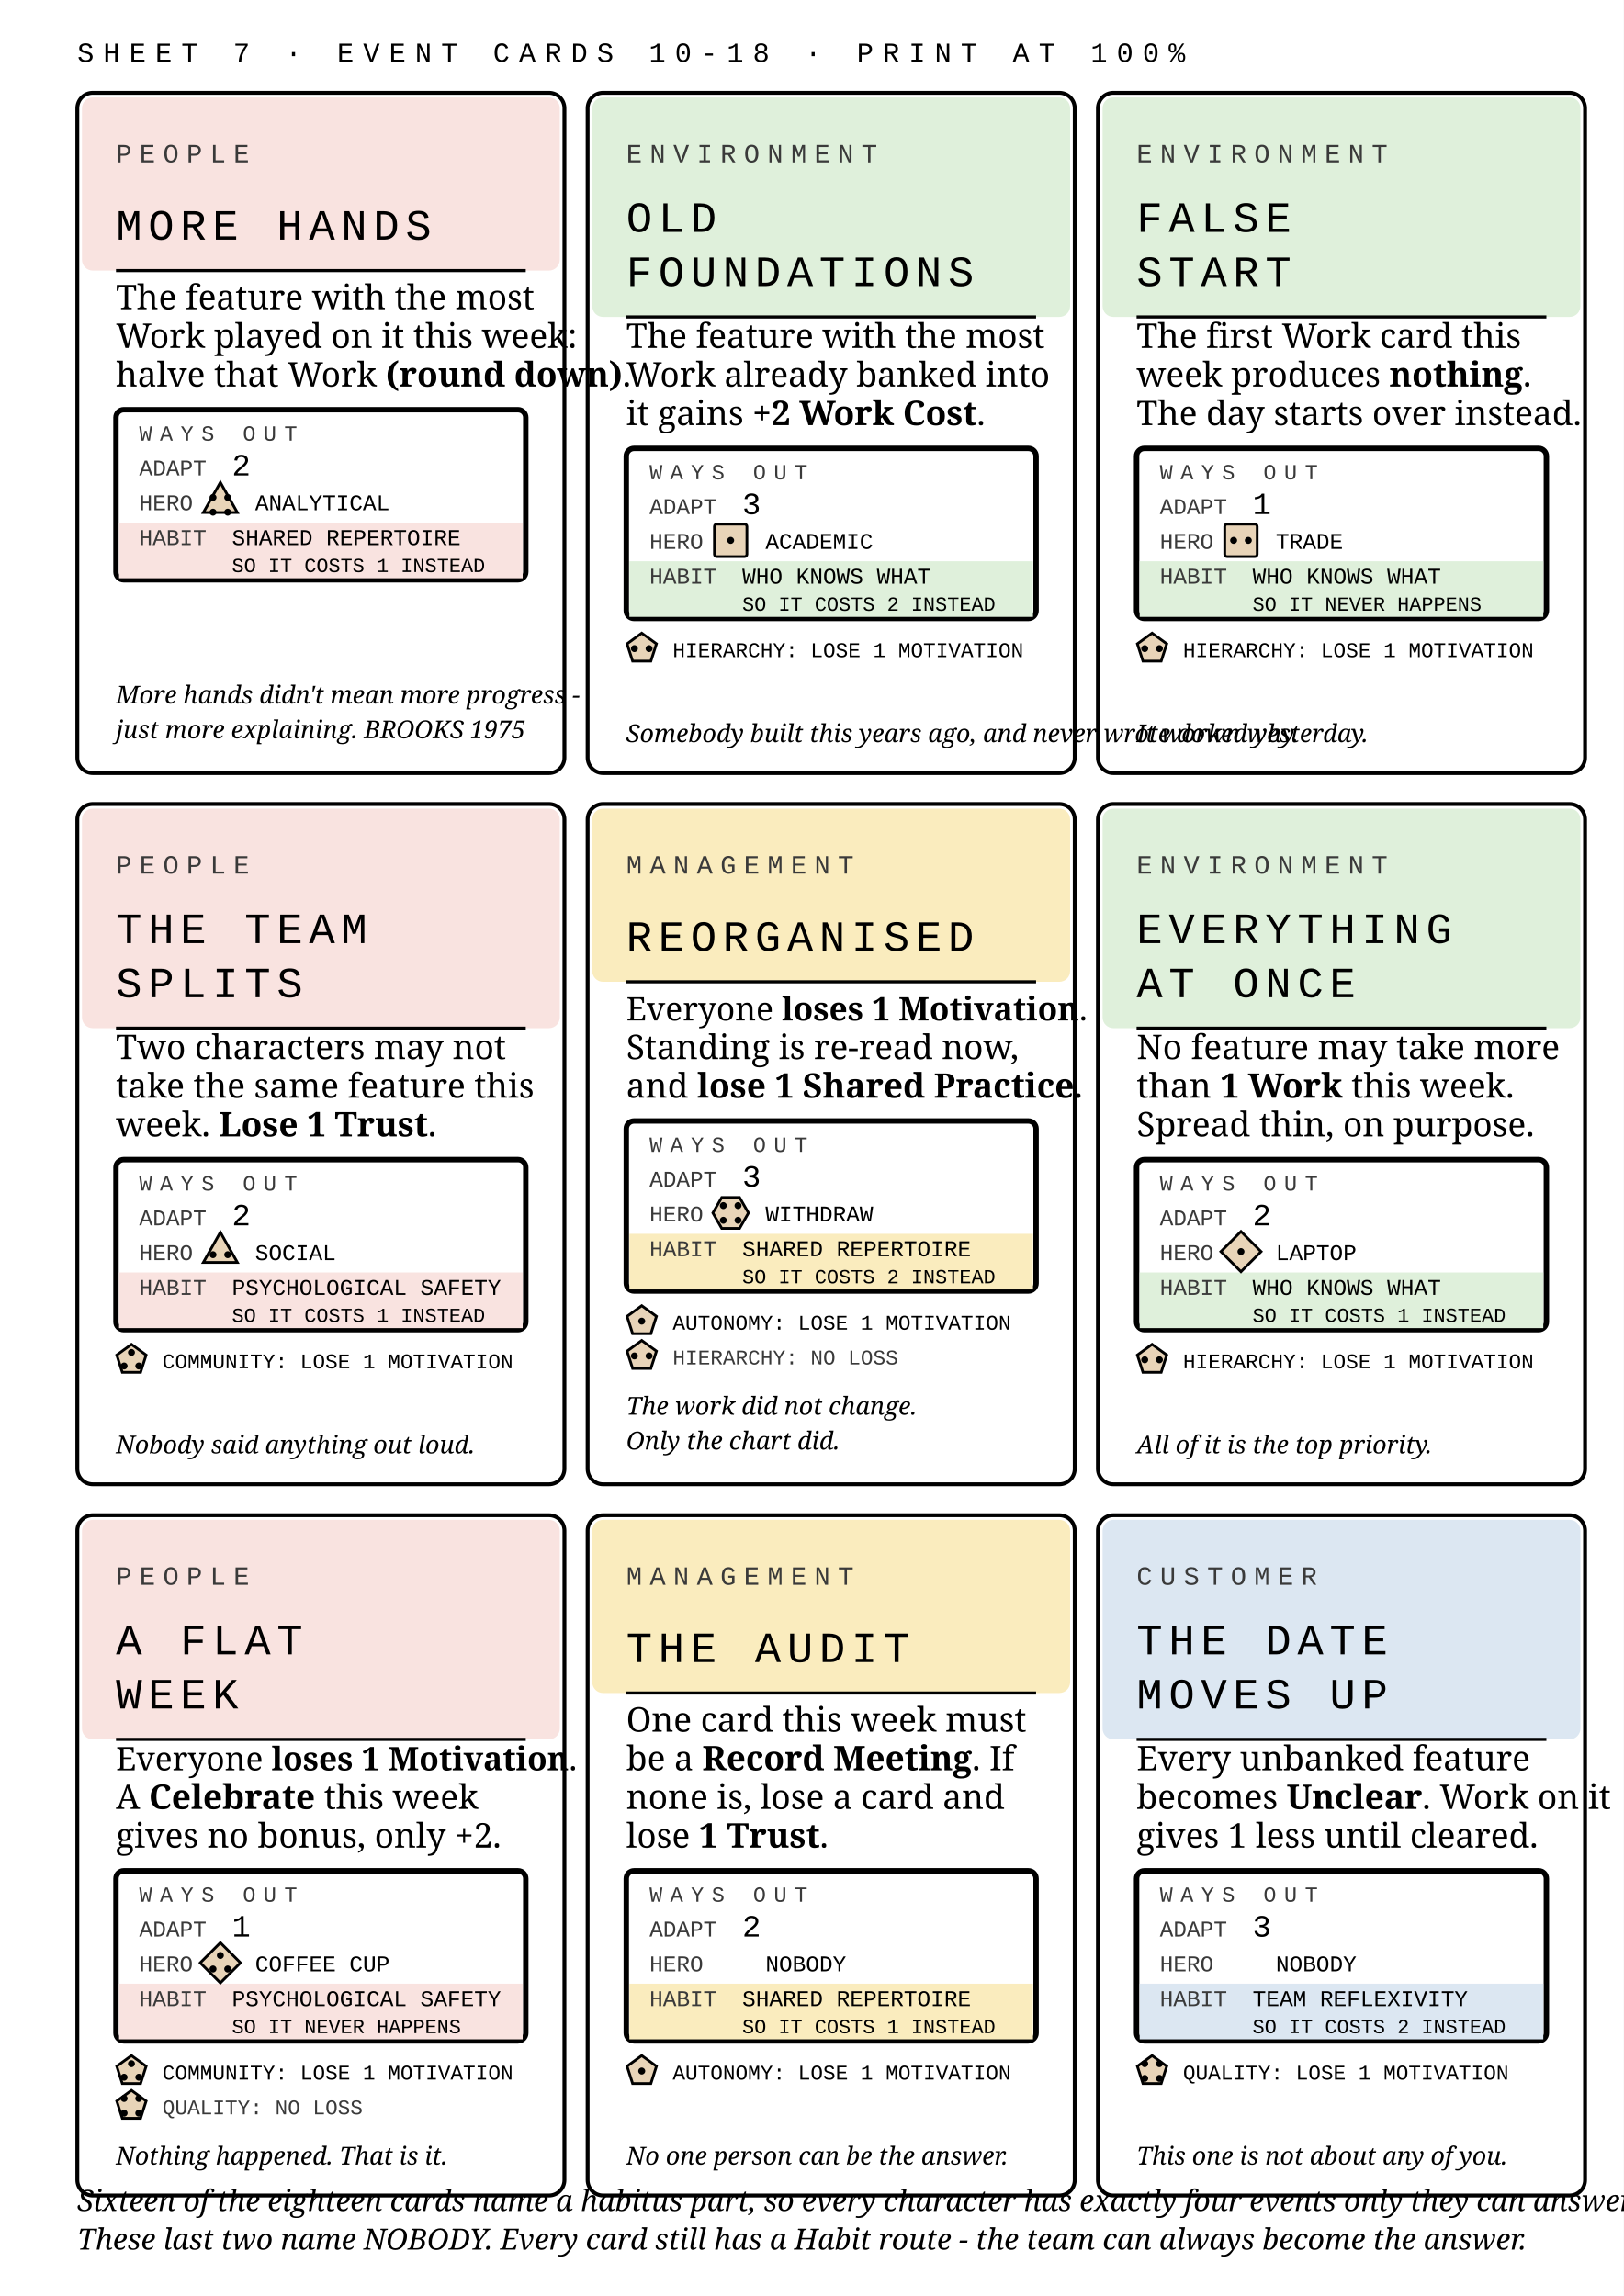
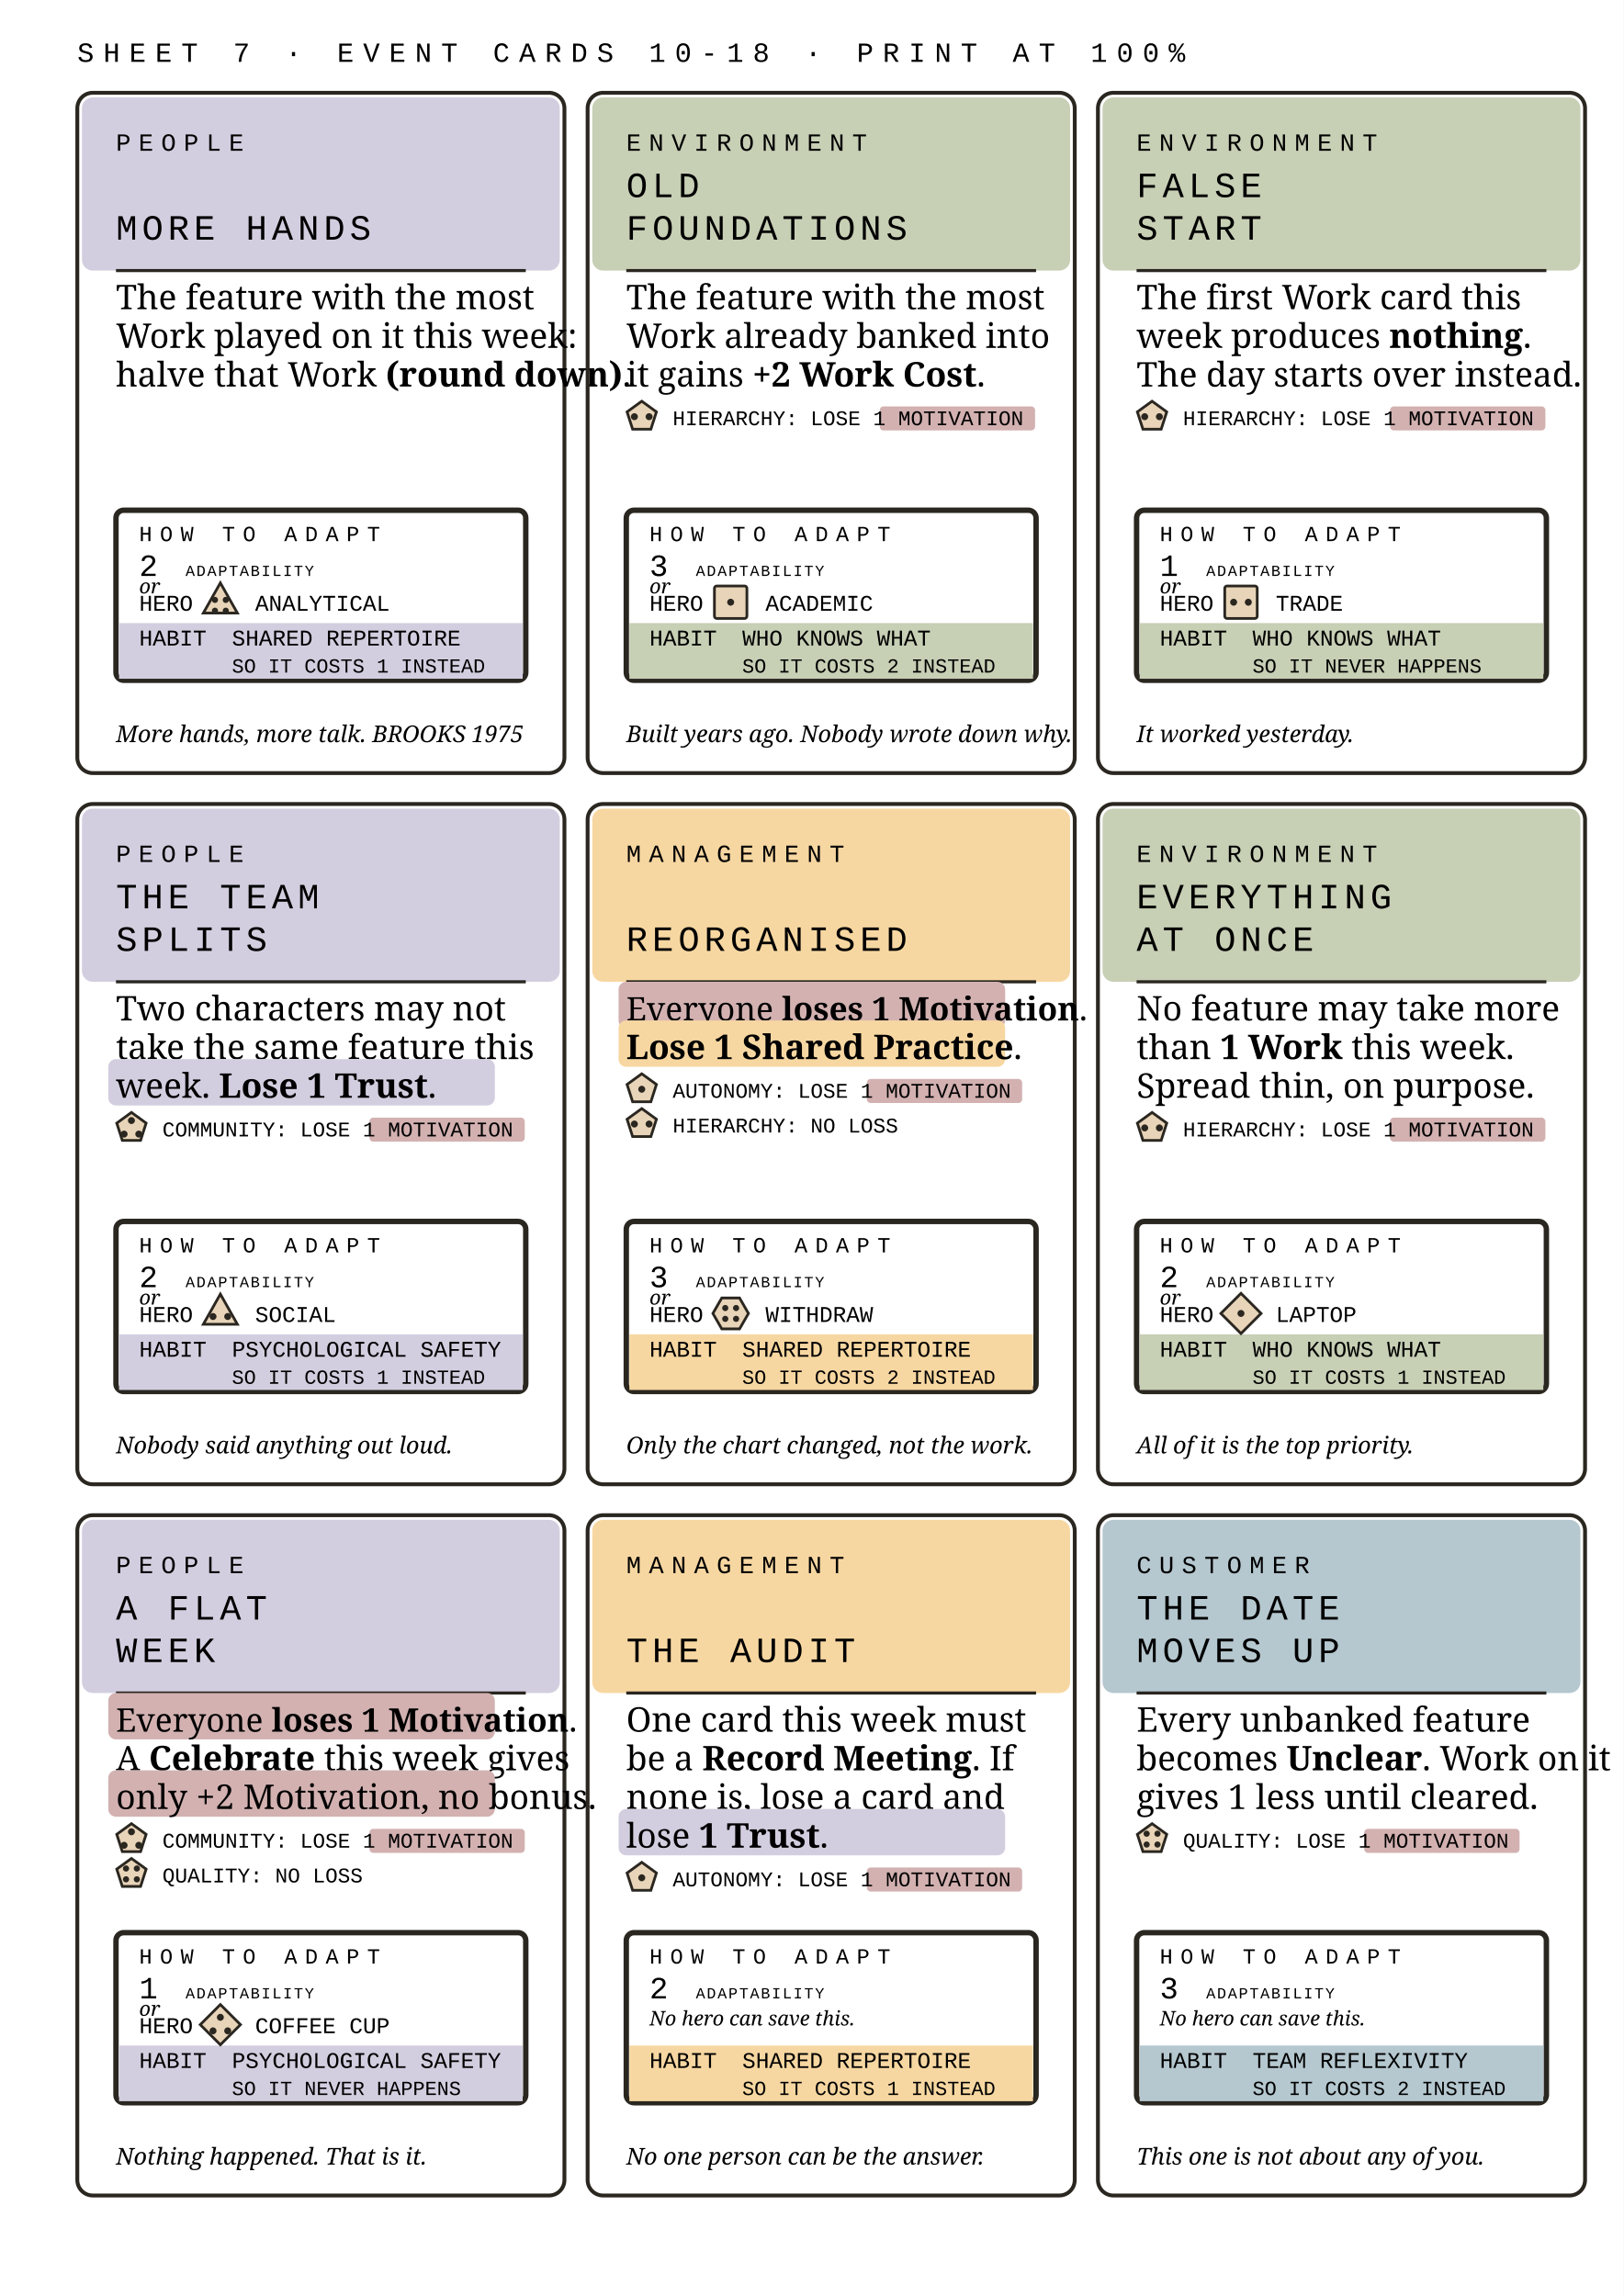
<svg xmlns="http://www.w3.org/2000/svg" width="210mm" height="297mm" viewBox="0 0 210 297">
  <style>
  .s { font-family:"EB Garamond",Garamond,Georgia,serif; fill:#000000; }
  .m { font-family:"IBM Plex Mono","Courier New",monospace; fill:#000000; }
-   .c { fill:none; stroke:#000000; stroke-width:.5; }
-   .h { stroke:#000000; stroke-width:.4; fill:none; }
-   .w { fill:none; stroke:#000000; stroke-width:.7; }
-   .q { fill:#3A3A3A; }
-   .lb { font-family:"IBM Plex Mono","Courier New",monospace; font-size:2.9px; fill:#3A3A3A; }
+   .c { fill:none; stroke:#2A2620; stroke-width:.5; }
+   .h { stroke:#2A2620; stroke-width:.4; fill:none; }
+   .w { fill:none; stroke:#2A2620; stroke-width:.7; }
+   .q { fill:#000000; }
+   .lb { font-family:"IBM Plex Mono","Courier New",monospace; font-size:2.9px; fill:#000000; }
  .vl { font-family:"IBM Plex Mono","Courier New",monospace; font-size:2.9px; fill:#000000; }
-   .ic { fill:#E8D4B8; stroke:#000000; stroke-width:.35; }
-   .pip { fill:#000000; stroke:none; }
-   .trust, .capab, .shpra, .adapt { fill:#000000; }
+   .ic { fill:#E8D4B8; stroke:#2A2620; stroke-width:.35; }
+   .pip { fill:#2A2620; stroke:none; }
+   .trust { fill:#000000; }
+   .capab { fill:#000000; }
+   .shpra { fill:#000000; }
+   .adapt { fill:#000000; }
  /* header tint = the Ledger row that answers this category */
-   .cat-ppl  { fill:#F9E3E0; }
-   .cat-env  { fill:#DFF0DB; }
-   .cat-mgmt { fill:#FAECBE; }
-   .cat-cust { fill:#DCE7F2; }
+   .cat-ppl  { fill:#D3CEDF; }
+   .cat-env  { fill:#C7CFB5; }
+   .cat-mgmt { fill:#F7D7A1; }
+   .cat-cust { fill:#B5C7CF; }
</style>
  <defs>
    <g id="i-base">
      <rect x="-2.1" y="-2.1" width="4.2" height="4.2" rx=".3" class="ic" />
    </g>
    <g id="i-legs">
      <polygon points="0,-2.5 2.2,1.4 -2.2,1.4" class="ic" />
    </g>
    <g id="i-head">
      <polygon points="2.3,0 1.15,2 -1.15,2 -2.3,0 -1.15,-2 1.15,-2" class="ic" />
    </g>
    <g id="i-item">
      <polygon points="0,-2.6 2.6,0 0,2.6 -2.6,0" class="ic" />
    </g>
    <g id="i-torso">
      <polygon points="0,-2 1.9,-.62 1.18,1.62 -1.18,1.62 -1.9,-.62" class="ic" />
    </g>
    <g id="q1">
      <circle cx="0" cy="0" r=".45" class="pip" />
    </g>
    <g id="q2">
      <circle cx="-.95" cy="0" r=".45" class="pip" />
      <circle cx=".95" cy="0" r=".45" class="pip" />
    </g>
    <g id="q3">
      <circle cx="0" cy="-.95" r=".45" class="pip" />
      <circle cx="-.95" cy=".8" r=".45" class="pip" />
      <circle cx=".95" cy=".8" r=".45" class="pip" />
    </g>
    <g id="q4">
-       <circle cx="-.95" cy="-.95" r=".45" class="pip" />
-       <circle cx=".95" cy="-.95" r=".45" class="pip" />
-       <circle cx="-.95" cy=".95" r=".45" class="pip" />
-       <circle cx=".95" cy=".95" r=".45" class="pip" />
+       <circle cx="-.7" cy="-.7" r=".4" class="pip" />
+       <circle cx=".7" cy="-.7" r=".4" class="pip" />
+       <circle cx="-.7" cy=".7" r=".4" class="pip" />
+       <circle cx=".7" cy=".7" r=".4" class="pip" />
    </g>
    <g id="reinforcements">
      <rect x=".6" y=".6" width="61.8" height="22.4" rx="1.4" class="cat-ppl" />
      <rect width="63" height="88" rx="2" class="c" />
-       <text x="5" y="9" class="m q" font-size="3.4" letter-spacing="1">PEOPLE</text>
-       <text x="5" y="19" class="m" font-size="5.6" letter-spacing=".8">MORE HANDS</text>
+       <text x="5" y="7.5" class="m q" font-size="3.2" letter-spacing="1">PEOPLE</text>
+       <text x="5" y="19" class="m" font-size="4.6" letter-spacing=".6">MORE HANDS</text>
      <line x1="5" y1="23" x2="58" y2="23" class="h" stroke-width=".7" />
      <text x="5" y="28" class="s" font-size="4.4">The feature with the most</text>
      <text x="5" y="33" class="s" font-size="4.4">Work played on it this week:</text>
      <text x="5" y="38" class="s" font-size="4.4">halve that Work <tspan font-weight="bold">(round down)</tspan>.</text>
-       <rect x="5" y="41" width="53" height="22" rx="1" class="w" />
-       <text x="8" y="45" class="m q" font-size="2.8" letter-spacing="1">WAYS OUT</text>
-       <text x="8" y="49.5" class="lb">ADAPT</text>
-       <text x="20" y="49.5" class="m" font-size="4">2</text>
-       <rect x="5.4" y="55.6" width="52.2" height="7.2" class="cat-ppl" />
-       <text x="8" y="54" class="lb">HERO</text>
-       <g transform="translate(18.5,52.9)">
+       <rect x="5" y="54" width="53" height="22" rx="1" class="w" />
+       <text x="8" y="58" class="m q" font-size="2.8" letter-spacing="1">HOW TO ADAPT</text>
+       <text x="8" y="62.5" class="m" font-size="4">2</text>
+       <text x="14" y="62.5" class="m q" font-size="2" letter-spacing=".2">ADAPTABILITY</text>
+       <text x="8" y="64.75" class="s q" font-size="2.6" font-style="italic">or</text>
+       <rect x="5.4" y="68.6" width="52.2" height="7.2" class="cat-ppl" />
+       <text x="8" y="67" class="lb">HERO</text>
+       <g transform="translate(18.5,65.9)">
        <use href="#i-legs" />
        <g transform="translate(0,0.4)">
          <use href="#q4" />
        </g>
      </g>
-       <text x="23" y="54" class="vl">ANALYTICAL</text>
-       <text x="8" y="58.5" class="lb">HABIT</text>
-       <text x="20" y="58.5" class="vl shpra">SHARED REPERTOIRE</text>
-       <text x="20" y="62" class="m" font-size="2.6">SO IT COSTS 1 INSTEAD</text>
-       <text x="5" y="79" class="s" font-size="3.2" font-style="italic">More hands didn't mean more progress -</text>
-       <text x="5" y="83.5" class="s" font-size="3.2" font-style="italic">just more explaining. BROOKS 1975</text>
+       <text x="23" y="67" class="vl">ANALYTICAL</text>
+       <text x="8" y="71.5" class="lb">HABIT</text>
+       <text x="20" y="71.5" class="vl shpra">SHARED REPERTOIRE</text>
+       <text x="20" y="75" class="m" font-size="2.6">SO IT COSTS 1 INSTEAD</text>
+       <text x="5" y="84" class="s" font-size="3" font-style="italic">More hands, more talk. BROOKS 1975</text>
    </g>
    <g id="legacy">
-       <rect x=".6" y=".6" width="61.8" height="28.4" rx="1.4" class="cat-env" />
-       <rect width="63" height="88" rx="2" class="c" />
-       <text x="5" y="9" class="m q" font-size="3.4" letter-spacing="1">ENVIRONMENT</text>
-       <text x="5" y="18" class="m" font-size="5.6" letter-spacing=".8">OLD</text>
-       <text x="5" y="25" class="m" font-size="5.6" letter-spacing=".8">FOUNDATIONS</text>
-       <line x1="5" y1="29" x2="58" y2="29" class="h" stroke-width=".7" />
-       <text x="5" y="33" class="s" font-size="4.4">The feature with the most</text>
-       <text x="5" y="38" class="s" font-size="4.4">Work already banked into</text>
-       <text x="5" y="43" class="s" font-size="4.4">it gains <tspan font-weight="bold">+2 Work Cost</tspan>.</text>
-       <rect x="5" y="46" width="53" height="22" rx="1" class="w" />
-       <text x="8" y="50" class="m q" font-size="2.8" letter-spacing="1">WAYS OUT</text>
-       <text x="8" y="54.5" class="lb">ADAPT</text>
-       <text x="20" y="54.5" class="m" font-size="4">3</text>
-       <rect x="5.4" y="60.6" width="52.2" height="7.2" class="cat-env" />
-       <text x="8" y="59" class="lb">HERO</text>
-       <g transform="translate(18.5,57.9)">
+       <rect x=".6" y=".6" width="61.8" height="22.4" rx="1.4" class="cat-env" />
+       <rect width="63" height="88" rx="2" class="c" />
+       <text x="5" y="7.5" class="m q" font-size="3.2" letter-spacing="1">ENVIRONMENT</text>
+       <text x="5" y="13.5" class="m" font-size="4.6" letter-spacing=".6">OLD</text>
+       <text x="5" y="19" class="m" font-size="4.6" letter-spacing=".6">FOUNDATIONS</text>
+       <line x1="5" y1="23" x2="58" y2="23" class="h" stroke-width=".7" />
+       <text x="5" y="28" class="s" font-size="4.4">The feature with the most</text>
+       <text x="5" y="33" class="s" font-size="4.4">Work already banked into</text>
+       <text x="5" y="38" class="s" font-size="4.4">it gains <tspan font-weight="bold">+2 Work Cost</tspan>.</text>
+       <g transform="translate(7,41.9)">
+         <use href="#i-torso" />
+         <use href="#q2" />
+       </g>
+       <rect x="37.78" y="40.57" width="20.09" height="3.11" rx=".5" fill="#D3B1B1" />
+       <text x="11" y="43" class="m" font-size="2.7">HIERARCHY: LOSE 1 MOTIVATION</text>
+       <rect x="5" y="54" width="53" height="22" rx="1" class="w" />
+       <text x="8" y="58" class="m q" font-size="2.8" letter-spacing="1">HOW TO ADAPT</text>
+       <text x="8" y="62.5" class="m" font-size="4">3</text>
+       <text x="14" y="62.5" class="m q" font-size="2" letter-spacing=".2">ADAPTABILITY</text>
+       <text x="8" y="64.75" class="s q" font-size="2.6" font-style="italic">or</text>
+       <rect x="5.4" y="68.6" width="52.2" height="7.2" class="cat-env" />
+       <text x="8" y="67" class="lb">HERO</text>
+       <g transform="translate(18.5,65.9)">
        <use href="#i-base" />
        <use href="#q1" />
      </g>
-       <text x="23" y="59" class="vl">ACADEMIC</text>
-       <text x="8" y="63.5" class="lb">HABIT</text>
-       <text x="20" y="63.5" class="vl capab">WHO KNOWS WHAT</text>
-       <text x="20" y="67" class="m" font-size="2.6">SO IT COSTS 2 INSTEAD</text>
-       <g transform="translate(7,71.9)">
-         <use href="#i-torso" />
-         <use href="#q2" />
-       </g>
-       <text x="11" y="73" class="m" font-size="2.7" fill="#B03A2E">HIERARCHY: LOSE 1 MOTIVATION</text>
-       <text x="5" y="84" class="s" font-size="3.2" font-style="italic">Somebody built this years ago, and never wrote down why.</text>
+       <text x="23" y="67" class="vl">ACADEMIC</text>
+       <text x="8" y="71.5" class="lb">HABIT</text>
+       <text x="20" y="71.5" class="vl capab">WHO KNOWS WHAT</text>
+       <text x="20" y="75" class="m" font-size="2.6">SO IT COSTS 2 INSTEAD</text>
+       <text x="5" y="84" class="s" font-size="3" font-style="italic">Built years ago. Nobody wrote down why.</text>
    </g>
    <g id="build">
-       <rect x=".6" y=".6" width="61.8" height="28.4" rx="1.4" class="cat-env" />
-       <rect width="63" height="88" rx="2" class="c" />
-       <text x="5" y="9" class="m q" font-size="3.4" letter-spacing="1">ENVIRONMENT</text>
-       <text x="5" y="18" class="m" font-size="5.6" letter-spacing=".8">FALSE</text>
-       <text x="5" y="25" class="m" font-size="5.6" letter-spacing=".8">START</text>
-       <line x1="5" y1="29" x2="58" y2="29" class="h" stroke-width=".7" />
-       <text x="5" y="33" class="s" font-size="4.4">The first Work card this</text>
-       <text x="5" y="38" class="s" font-size="4.4">week produces <tspan font-weight="bold">nothing</tspan>.</text>
-       <text x="5" y="43" class="s" font-size="4.4">The day starts over instead.</text>
-       <rect x="5" y="46" width="53" height="22" rx="1" class="w" />
-       <text x="8" y="50" class="m q" font-size="2.8" letter-spacing="1">WAYS OUT</text>
-       <text x="8" y="54.5" class="lb">ADAPT</text>
-       <text x="20" y="54.5" class="m" font-size="4">1</text>
-       <rect x="5.4" y="60.6" width="52.2" height="7.2" class="cat-env" />
-       <text x="8" y="59" class="lb">HERO</text>
-       <g transform="translate(18.5,57.9)">
+       <rect x=".6" y=".6" width="61.8" height="22.4" rx="1.4" class="cat-env" />
+       <rect width="63" height="88" rx="2" class="c" />
+       <text x="5" y="7.5" class="m q" font-size="3.2" letter-spacing="1">ENVIRONMENT</text>
+       <text x="5" y="13.5" class="m" font-size="4.6" letter-spacing=".6">FALSE</text>
+       <text x="5" y="19" class="m" font-size="4.6" letter-spacing=".6">START</text>
+       <line x1="5" y1="23" x2="58" y2="23" class="h" stroke-width=".7" />
+       <text x="5" y="28" class="s" font-size="4.4">The first Work card this</text>
+       <text x="5" y="33" class="s" font-size="4.4">week produces <tspan font-weight="bold">nothing</tspan>.</text>
+       <text x="5" y="38" class="s" font-size="4.4">The day starts over instead.</text>
+       <g transform="translate(7,41.9)">
+         <use href="#i-torso" />
+         <use href="#q2" />
+       </g>
+       <rect x="37.78" y="40.57" width="20.09" height="3.11" rx=".5" fill="#D3B1B1" />
+       <text x="11" y="43" class="m" font-size="2.7">HIERARCHY: LOSE 1 MOTIVATION</text>
+       <rect x="5" y="54" width="53" height="22" rx="1" class="w" />
+       <text x="8" y="58" class="m q" font-size="2.8" letter-spacing="1">HOW TO ADAPT</text>
+       <text x="8" y="62.5" class="m" font-size="4">1</text>
+       <text x="14" y="62.5" class="m q" font-size="2" letter-spacing=".2">ADAPTABILITY</text>
+       <text x="8" y="64.75" class="s q" font-size="2.6" font-style="italic">or</text>
+       <rect x="5.4" y="68.6" width="52.2" height="7.2" class="cat-env" />
+       <text x="8" y="67" class="lb">HERO</text>
+       <g transform="translate(18.5,65.9)">
        <use href="#i-base" />
        <use href="#q2" />
      </g>
-       <text x="23" y="59" class="vl">TRADE</text>
-       <text x="8" y="63.5" class="lb">HABIT</text>
-       <text x="20" y="63.5" class="vl capab">WHO KNOWS WHAT</text>
-       <text x="20" y="67" class="m" font-size="2.6">SO IT NEVER HAPPENS</text>
-       <g transform="translate(7,71.9)">
-         <use href="#i-torso" />
-         <use href="#q2" />
-       </g>
-       <text x="11" y="73" class="m" font-size="2.7" fill="#B03A2E">HIERARCHY: LOSE 1 MOTIVATION</text>
-       <text x="5" y="84" class="s" font-size="3.2" font-style="italic">It worked yesterday.</text>
+       <text x="23" y="67" class="vl">TRADE</text>
+       <text x="8" y="71.5" class="lb">HABIT</text>
+       <text x="20" y="71.5" class="vl capab">WHO KNOWS WHAT</text>
+       <text x="20" y="75" class="m" font-size="2.6">SO IT NEVER HAPPENS</text>
+       <text x="5" y="84" class="s" font-size="3" font-style="italic">It worked yesterday.</text>
    </g>
    <g id="split">
-       <rect x=".6" y=".6" width="61.8" height="28.4" rx="1.4" class="cat-ppl" />
-       <rect width="63" height="88" rx="2" class="c" />
-       <text x="5" y="9" class="m q" font-size="3.4" letter-spacing="1">PEOPLE</text>
-       <text x="5" y="18" class="m" font-size="5.6" letter-spacing=".8">THE TEAM</text>
-       <text x="5" y="25" class="m" font-size="5.6" letter-spacing=".8">SPLITS</text>
-       <line x1="5" y1="29" x2="58" y2="29" class="h" stroke-width=".7" />
-       <text x="5" y="33" class="s" font-size="4.4">Two characters may not</text>
-       <text x="5" y="38" class="s" font-size="4.4">take the same feature this</text>
-       <text x="5" y="43" class="s" font-size="4.4">week. <tspan font-weight="bold" class="trust">Lose 1 Trust</tspan>.</text>
-       <rect x="5" y="46" width="53" height="22" rx="1" class="w" />
-       <text x="8" y="50" class="m q" font-size="2.8" letter-spacing="1">WAYS OUT</text>
-       <text x="8" y="54.5" class="lb">ADAPT</text>
-       <text x="20" y="54.5" class="m" font-size="4">2</text>
-       <rect x="5.4" y="60.6" width="52.2" height="7.2" class="cat-ppl" />
-       <text x="8" y="59" class="lb">HERO</text>
-       <g transform="translate(18.5,57.9)">
+       <rect x=".6" y=".6" width="61.8" height="22.4" rx="1.4" class="cat-ppl" />
+       <rect width="63" height="88" rx="2" class="c" />
+       <text x="5" y="7.5" class="m q" font-size="3.2" letter-spacing="1">PEOPLE</text>
+       <text x="5" y="13.5" class="m" font-size="4.6" letter-spacing=".6">THE TEAM</text>
+       <text x="5" y="19" class="m" font-size="4.6" letter-spacing=".6">SPLITS</text>
+       <line x1="5" y1="23" x2="58" y2="23" class="h" stroke-width=".7" />
+       <text x="5" y="28" class="s" font-size="4.4">Two characters may not</text>
+       <text x="5" y="33" class="s" font-size="4.4">take the same feature this</text>
+       <rect x="4" y="33" width="50" height="6" rx="1" fill="#D3CEDF" />
+       <text x="5" y="38" class="s" font-size="4.4">week. <tspan font-weight="bold" class="trust">Lose 1 Trust</tspan>.</text>
+       <g transform="translate(7,41.9)">
+         <use href="#i-torso" />
+         <use href="#q3" />
+       </g>
+       <rect x="37.78" y="40.57" width="20.09" height="3.11" rx=".5" fill="#D3B1B1" />
+       <text x="11" y="43" class="m" font-size="2.7">COMMUNITY: LOSE 1 MOTIVATION</text>
+       <rect x="5" y="54" width="53" height="22" rx="1" class="w" />
+       <text x="8" y="58" class="m q" font-size="2.8" letter-spacing="1">HOW TO ADAPT</text>
+       <text x="8" y="62.5" class="m" font-size="4">2</text>
+       <text x="14" y="62.5" class="m q" font-size="2" letter-spacing=".2">ADAPTABILITY</text>
+       <text x="8" y="64.75" class="s q" font-size="2.6" font-style="italic">or</text>
+       <rect x="5.4" y="68.6" width="52.2" height="7.2" class="cat-ppl" />
+       <text x="8" y="67" class="lb">HERO</text>
+       <g transform="translate(18.5,65.9)">
        <use href="#i-legs" />
        <g transform="translate(0,0.4)">
          <use href="#q2" />
        </g>
      </g>
-       <text x="23" y="59" class="vl">SOCIAL</text>
-       <text x="8" y="63.5" class="lb">HABIT</text>
-       <text x="20" y="63.5" class="vl trust">PSYCHOLOGICAL SAFETY</text>
-       <text x="20" y="67" class="m" font-size="2.6">SO IT COSTS 1 INSTEAD</text>
-       <g transform="translate(7,71.9)">
-         <use href="#i-torso" />
-         <use href="#q3" />
-       </g>
-       <text x="11" y="73" class="m" font-size="2.7" fill="#B03A2E">COMMUNITY: LOSE 1 MOTIVATION</text>
-       <text x="5" y="84" class="s" font-size="3.2" font-style="italic">Nobody said anything out loud.</text>
+       <text x="23" y="67" class="vl">SOCIAL</text>
+       <text x="8" y="71.5" class="lb">HABIT</text>
+       <text x="20" y="71.5" class="vl trust">PSYCHOLOGICAL SAFETY</text>
+       <text x="20" y="75" class="m" font-size="2.6">SO IT COSTS 1 INSTEAD</text>
+       <text x="5" y="84" class="s" font-size="3" font-style="italic">Nobody said anything out loud.</text>
    </g>
    <g id="reorg">
      <rect x=".6" y=".6" width="61.8" height="22.4" rx="1.4" class="cat-mgmt" />
      <rect width="63" height="88" rx="2" class="c" />
-       <text x="5" y="9" class="m q" font-size="3.4" letter-spacing="1">MANAGEMENT</text>
-       <text x="5" y="19" class="m" font-size="5.6" letter-spacing=".8">REORGANISED</text>
-       <line x1="5" y1="23" x2="58" y2="23" class="h" stroke-width=".7" />
+       <text x="5" y="7.5" class="m q" font-size="3.2" letter-spacing="1">MANAGEMENT</text>
+       <text x="5" y="19" class="m" font-size="4.6" letter-spacing=".6">REORGANISED</text>
+       <line x1="5" y1="23" x2="58" y2="23" class="h" stroke-width=".7" />
+       <rect x="4" y="23" width="50" height="6" rx="1" fill="#D3B1B1" />
      <text x="5" y="28" class="s" font-size="4.2">Everyone <tspan font-weight="bold">loses 1 Motivation</tspan>.</text>
-       <text x="5" y="33" class="s" font-size="4.4">Standing is re-read now,</text>
-       <text x="5" y="38" class="s" font-size="4.4">and <tspan font-weight="bold" class="shpra">lose 1 Shared Practice</tspan>.</text>
-       <rect x="5" y="41" width="53" height="22" rx="1" class="w" />
-       <text x="8" y="45" class="m q" font-size="2.8" letter-spacing="1">WAYS OUT</text>
-       <text x="8" y="49.5" class="lb">ADAPT</text>
-       <text x="20" y="49.5" class="m" font-size="4">3</text>
-       <rect x="5.4" y="55.6" width="52.2" height="7.2" class="cat-mgmt" />
-       <text x="8" y="54" class="lb">HERO</text>
-       <g transform="translate(18.5,52.9)">
+       <rect x="4" y="28" width="50" height="6" rx="1" fill="#F7D7A1" />
+       <text x="5" y="33" class="s" font-size="4.4">
+         <tspan font-weight="bold" class="shpra">Lose 1 Shared Practice</tspan>.</text>
+       <g transform="translate(7,36.9)">
+         <use href="#i-torso" />
+         <use href="#q1" />
+       </g>
+       <rect x="36.11" y="35.57" width="20.09" height="3.11" rx=".5" fill="#D3B1B1" />
+       <text x="11" y="38" class="m" font-size="2.7">AUTONOMY: LOSE 1 MOTIVATION</text>
+       <g transform="translate(7,41.4)">
+         <use href="#i-torso" />
+         <use href="#q2" />
+       </g>
+       <text x="11" y="42.5" class="m q" font-size="2.7">HIERARCHY: NO LOSS</text>
+       <rect x="5" y="54" width="53" height="22" rx="1" class="w" />
+       <text x="8" y="58" class="m q" font-size="2.8" letter-spacing="1">HOW TO ADAPT</text>
+       <text x="8" y="62.5" class="m" font-size="4">3</text>
+       <text x="14" y="62.5" class="m q" font-size="2" letter-spacing=".2">ADAPTABILITY</text>
+       <text x="8" y="64.75" class="s q" font-size="2.6" font-style="italic">or</text>
+       <rect x="5.4" y="68.6" width="52.2" height="7.2" class="cat-mgmt" />
+       <text x="8" y="67" class="lb">HERO</text>
+       <g transform="translate(18.5,65.9)">
        <use href="#i-head" />
        <use href="#q4" />
      </g>
-       <text x="23" y="54" class="vl">WITHDRAW</text>
-       <text x="8" y="58.5" class="lb">HABIT</text>
-       <text x="20" y="58.5" class="vl shpra">SHARED REPERTOIRE</text>
-       <text x="20" y="62" class="m" font-size="2.6">SO IT COSTS 2 INSTEAD</text>
-       <g transform="translate(7,66.9)">
-         <use href="#i-torso" />
-         <use href="#q1" />
-       </g>
-       <text x="11" y="68" class="m" font-size="2.7" fill="#B03A2E">AUTONOMY: LOSE 1 MOTIVATION</text>
-       <g transform="translate(7,71.4)">
-         <use href="#i-torso" />
-         <use href="#q2" />
-       </g>
-       <text x="11" y="72.5" class="m q" font-size="2.7">HIERARCHY: NO LOSS</text>
-       <text x="5" y="79" class="s" font-size="3.2" font-style="italic">The work did not change.</text>
-       <text x="5" y="83.5" class="s" font-size="3.2" font-style="italic">Only the chart did.</text>
+       <text x="23" y="67" class="vl">WITHDRAW</text>
+       <text x="8" y="71.5" class="lb">HABIT</text>
+       <text x="20" y="71.5" class="vl shpra">SHARED REPERTOIRE</text>
+       <text x="20" y="75" class="m" font-size="2.6">SO IT COSTS 2 INSTEAD</text>
+       <text x="5" y="84" class="s" font-size="3" font-style="italic">Only the chart changed, not the work.</text>
    </g>
    <g id="crunch">
-       <rect x=".6" y=".6" width="61.8" height="28.4" rx="1.4" class="cat-env" />
-       <rect width="63" height="88" rx="2" class="c" />
-       <text x="5" y="9" class="m q" font-size="3.4" letter-spacing="1">ENVIRONMENT</text>
-       <text x="5" y="18" class="m" font-size="5.6" letter-spacing=".8">EVERYTHING</text>
-       <text x="5" y="25" class="m" font-size="5.6" letter-spacing=".8">AT ONCE</text>
-       <line x1="5" y1="29" x2="58" y2="29" class="h" stroke-width=".7" />
-       <text x="5" y="33" class="s" font-size="4.4">No feature may take more</text>
-       <text x="5" y="38" class="s" font-size="4.4">than <tspan font-weight="bold">1 Work</tspan> this week.</text>
-       <text x="5" y="43" class="s" font-size="4.4">Spread thin, on purpose.</text>
-       <rect x="5" y="46" width="53" height="22" rx="1" class="w" />
-       <text x="8" y="50" class="m q" font-size="2.8" letter-spacing="1">WAYS OUT</text>
-       <text x="8" y="54.5" class="lb">ADAPT</text>
-       <text x="20" y="54.5" class="m" font-size="4">2</text>
-       <rect x="5.4" y="60.6" width="52.2" height="7.2" class="cat-env" />
-       <text x="8" y="59" class="lb">HERO</text>
-       <g transform="translate(18.5,57.9)">
+       <rect x=".6" y=".6" width="61.8" height="22.4" rx="1.4" class="cat-env" />
+       <rect width="63" height="88" rx="2" class="c" />
+       <text x="5" y="7.5" class="m q" font-size="3.2" letter-spacing="1">ENVIRONMENT</text>
+       <text x="5" y="13.5" class="m" font-size="4.6" letter-spacing=".6">EVERYTHING</text>
+       <text x="5" y="19" class="m" font-size="4.6" letter-spacing=".6">AT ONCE</text>
+       <line x1="5" y1="23" x2="58" y2="23" class="h" stroke-width=".7" />
+       <text x="5" y="28" class="s" font-size="4.4">No feature may take more</text>
+       <text x="5" y="33" class="s" font-size="4.4">than <tspan font-weight="bold">1 Work</tspan> this week.</text>
+       <text x="5" y="38" class="s" font-size="4.4">Spread thin, on purpose.</text>
+       <g transform="translate(7,41.9)">
+         <use href="#i-torso" />
+         <use href="#q2" />
+       </g>
+       <rect x="37.78" y="40.57" width="20.09" height="3.11" rx=".5" fill="#D3B1B1" />
+       <text x="11" y="43" class="m" font-size="2.7">HIERARCHY: LOSE 1 MOTIVATION</text>
+       <rect x="5" y="54" width="53" height="22" rx="1" class="w" />
+       <text x="8" y="58" class="m q" font-size="2.8" letter-spacing="1">HOW TO ADAPT</text>
+       <text x="8" y="62.5" class="m" font-size="4">2</text>
+       <text x="14" y="62.5" class="m q" font-size="2" letter-spacing=".2">ADAPTABILITY</text>
+       <text x="8" y="64.75" class="s q" font-size="2.6" font-style="italic">or</text>
+       <rect x="5.4" y="68.6" width="52.2" height="7.2" class="cat-env" />
+       <text x="8" y="67" class="lb">HERO</text>
+       <g transform="translate(18.5,65.9)">
        <use href="#i-item" />
        <use href="#q1" />
      </g>
-       <text x="23" y="59" class="vl">LAPTOP</text>
-       <text x="8" y="63.5" class="lb">HABIT</text>
-       <text x="20" y="63.5" class="vl capab">WHO KNOWS WHAT</text>
-       <text x="20" y="67" class="m" font-size="2.6">SO IT COSTS 1 INSTEAD</text>
-       <g transform="translate(7,71.9)">
-         <use href="#i-torso" />
-         <use href="#q2" />
-       </g>
-       <text x="11" y="73" class="m" font-size="2.7" fill="#B03A2E">HIERARCHY: LOSE 1 MOTIVATION</text>
-       <text x="5" y="84" class="s" font-size="3.2" font-style="italic">All of it is the top priority.</text>
+       <text x="23" y="67" class="vl">LAPTOP</text>
+       <text x="8" y="71.5" class="lb">HABIT</text>
+       <text x="20" y="71.5" class="vl capab">WHO KNOWS WHAT</text>
+       <text x="20" y="75" class="m" font-size="2.6">SO IT COSTS 1 INSTEAD</text>
+       <text x="5" y="84" class="s" font-size="3" font-style="italic">All of it is the top priority.</text>
    </g>
    <g id="morale">
-       <rect x=".6" y=".6" width="61.8" height="28.4" rx="1.4" class="cat-ppl" />
-       <rect width="63" height="88" rx="2" class="c" />
-       <text x="5" y="9" class="m q" font-size="3.4" letter-spacing="1">PEOPLE</text>
-       <text x="5" y="18" class="m" font-size="5.6" letter-spacing=".8">A FLAT</text>
-       <text x="5" y="25" class="m" font-size="5.6" letter-spacing=".8">WEEK</text>
-       <line x1="5" y1="29" x2="58" y2="29" class="h" stroke-width=".7" />
-       <text x="5" y="33" class="s" font-size="4.2">Everyone <tspan font-weight="bold">loses 1 Motivation</tspan>.</text>
-       <text x="5" y="38" class="s" font-size="4.4">A <tspan font-weight="bold">Celebrate</tspan> this week</text>
-       <text x="5" y="43" class="s" font-size="4.4">gives no bonus, only +2.</text>
-       <rect x="5" y="46" width="53" height="22" rx="1" class="w" />
-       <text x="8" y="50" class="m q" font-size="2.8" letter-spacing="1">WAYS OUT</text>
-       <text x="8" y="54.5" class="lb">ADAPT</text>
-       <text x="20" y="54.5" class="m" font-size="4">1</text>
-       <rect x="5.4" y="60.6" width="52.2" height="7.2" class="cat-ppl" />
-       <text x="8" y="59" class="lb">HERO</text>
-       <g transform="translate(18.5,57.9)">
+       <rect x=".6" y=".6" width="61.8" height="22.4" rx="1.4" class="cat-ppl" />
+       <rect width="63" height="88" rx="2" class="c" />
+       <text x="5" y="7.5" class="m q" font-size="3.2" letter-spacing="1">PEOPLE</text>
+       <text x="5" y="13.5" class="m" font-size="4.6" letter-spacing=".6">A FLAT</text>
+       <text x="5" y="19" class="m" font-size="4.6" letter-spacing=".6">WEEK</text>
+       <line x1="5" y1="23" x2="58" y2="23" class="h" stroke-width=".7" />
+       <rect x="4" y="23" width="50" height="6" rx="1" fill="#D3B1B1" />
+       <text x="5" y="28" class="s" font-size="4.2">Everyone <tspan font-weight="bold">loses 1 Motivation</tspan>.</text>
+       <text x="5" y="33" class="s" font-size="4.4">A <tspan font-weight="bold">Celebrate</tspan> this week gives</text>
+       <rect x="4" y="33" width="50" height="6" rx="1" fill="#D3B1B1" />
+       <text x="5" y="38" class="s" font-size="4.4">only +2 Motivation, no bonus.</text>
+       <g transform="translate(7,41.9)">
+         <use href="#i-torso" />
+         <use href="#q3" />
+       </g>
+       <rect x="37.78" y="40.57" width="20.09" height="3.11" rx=".5" fill="#D3B1B1" />
+       <text x="11" y="43" class="m" font-size="2.7">COMMUNITY: LOSE 1 MOTIVATION</text>
+       <g transform="translate(7,46.4)">
+         <use href="#i-torso" />
+         <use href="#q4" />
+       </g>
+       <text x="11" y="47.5" class="m q" font-size="2.7">QUALITY: NO LOSS</text>
+       <rect x="5" y="54" width="53" height="22" rx="1" class="w" />
+       <text x="8" y="58" class="m q" font-size="2.8" letter-spacing="1">HOW TO ADAPT</text>
+       <text x="8" y="62.5" class="m" font-size="4">1</text>
+       <text x="14" y="62.5" class="m q" font-size="2" letter-spacing=".2">ADAPTABILITY</text>
+       <text x="8" y="64.75" class="s q" font-size="2.6" font-style="italic">or</text>
+       <rect x="5.4" y="68.6" width="52.2" height="7.2" class="cat-ppl" />
+       <text x="8" y="67" class="lb">HERO</text>
+       <g transform="translate(18.5,65.9)">
        <use href="#i-item" />
        <use href="#q3" />
      </g>
-       <text x="23" y="59" class="vl">COFFEE CUP</text>
-       <text x="8" y="63.5" class="lb">HABIT</text>
-       <text x="20" y="63.5" class="vl trust">PSYCHOLOGICAL SAFETY</text>
-       <text x="20" y="67" class="m" font-size="2.6">SO IT NEVER HAPPENS</text>
-       <g transform="translate(7,71.9)">
-         <use href="#i-torso" />
-         <use href="#q3" />
-       </g>
-       <text x="11" y="73" class="m" font-size="2.7" fill="#B03A2E">COMMUNITY: LOSE 1 MOTIVATION</text>
-       <g transform="translate(7,76.4)">
-         <use href="#i-torso" />
-         <use href="#q4" />
-       </g>
-       <text x="11" y="77.5" class="m q" font-size="2.7">QUALITY: NO LOSS</text>
-       <text x="5" y="84" class="s" font-size="3.2" font-style="italic">Nothing happened. That is it.</text>
+       <text x="23" y="67" class="vl">COFFEE CUP</text>
+       <text x="8" y="71.5" class="lb">HABIT</text>
+       <text x="20" y="71.5" class="vl trust">PSYCHOLOGICAL SAFETY</text>
+       <text x="20" y="75" class="m" font-size="2.6">SO IT NEVER HAPPENS</text>
+       <text x="5" y="84" class="s" font-size="3" font-style="italic">Nothing happened. That is it.</text>
    </g>
    <g id="audit">
      <rect x=".6" y=".6" width="61.8" height="22.4" rx="1.4" class="cat-mgmt" />
      <rect width="63" height="88" rx="2" class="c" stroke-width=".9" />
-       <text x="5" y="9" class="m q" font-size="3.4" letter-spacing="1">MANAGEMENT</text>
-       <text x="5" y="19" class="m" font-size="5.6" letter-spacing=".8">THE AUDIT</text>
+       <text x="5" y="7.5" class="m q" font-size="3.2" letter-spacing="1">MANAGEMENT</text>
+       <text x="5" y="19" class="m" font-size="4.6" letter-spacing=".6">THE AUDIT</text>
      <line x1="5" y1="23" x2="58" y2="23" class="h" stroke-width=".7" />
      <text x="5" y="28" class="s" font-size="4.4">One card this week must</text>
      <text x="5" y="33" class="s" font-size="4.4">be a <tspan font-weight="bold">Record Meeting</tspan>. If</text>
      <text x="5" y="38" class="s" font-size="4.4">none is, lose a card and</text>
+       <rect x="4" y="38" width="50" height="6" rx="1" fill="#D3CEDF" />
      <text x="5" y="43" class="s" font-size="4.4">lose <tspan font-weight="bold" class="trust">1 Trust</tspan>.</text>
-       <rect x="5" y="46" width="53" height="22" rx="1" class="w" />
-       <text x="8" y="50" class="m q" font-size="2.8" letter-spacing="1">WAYS OUT</text>
-       <text x="8" y="54.5" class="lb">ADAPT</text>
-       <text x="20" y="54.5" class="m" font-size="4">2</text>
-       <text x="8" y="59" class="lb">HERO</text>
-       <text x="23" y="59" class="vl" fill="#B03A2E">NOBODY</text>
-       <rect x="5.4" y="60.6" width="52.2" height="7.2" class="cat-mgmt" />
-       <text x="8" y="63.5" class="lb">HABIT</text>
-       <text x="20" y="63.5" class="vl shpra">SHARED REPERTOIRE</text>
-       <text x="20" y="67" class="m" font-size="2.6">SO IT COSTS 1 INSTEAD</text>
-       <g transform="translate(7,71.9)">
+       <g transform="translate(7,46.9)">
        <use href="#i-torso" />
        <use href="#q1" />
      </g>
-       <text x="11" y="73" class="m" font-size="2.7" fill="#B03A2E">AUTONOMY: LOSE 1 MOTIVATION</text>
-       <text x="5" y="84" class="s" font-size="3.2" font-style="italic">No one person can be the answer.</text>
+       <rect x="36.11" y="45.57" width="20.09" height="3.11" rx=".5" fill="#D3B1B1" />
+       <text x="11" y="48" class="m" font-size="2.7">AUTONOMY: LOSE 1 MOTIVATION</text>
+       <rect x="5" y="54" width="53" height="22" rx="1" class="w" />
+       <text x="8" y="58" class="m q" font-size="2.8" letter-spacing="1">HOW TO ADAPT</text>
+       <text x="8" y="62.5" class="m" font-size="4">2</text>
+       <text x="14" y="62.5" class="m q" font-size="2" letter-spacing=".2">ADAPTABILITY</text>
+       <text x="8" y="66" class="s q" font-size="2.6" font-style="italic">No hero can save this.</text>
+       <rect x="5.4" y="68.6" width="52.2" height="7.2" class="cat-mgmt" />
+       <text x="8" y="71.5" class="lb">HABIT</text>
+       <text x="20" y="71.5" class="vl shpra">SHARED REPERTOIRE</text>
+       <text x="20" y="75" class="m" font-size="2.6">SO IT COSTS 1 INSTEAD</text>
+       <text x="5" y="84" class="s" font-size="3" font-style="italic">No one person can be the answer.</text>
    </g>
    <g id="deadline">
-       <rect x=".6" y=".6" width="61.8" height="28.4" rx="1.4" class="cat-cust" />
+       <rect x=".6" y=".6" width="61.8" height="22.4" rx="1.4" class="cat-cust" />
      <rect width="63" height="88" rx="2" class="c" stroke-width=".9" />
-       <text x="5" y="9" class="m q" font-size="3.4" letter-spacing="1">CUSTOMER</text>
-       <text x="5" y="18" class="m" font-size="5.6" letter-spacing=".8">THE DATE</text>
-       <text x="5" y="25" class="m" font-size="5.6" letter-spacing=".8">MOVES UP</text>
-       <line x1="5" y1="29" x2="58" y2="29" class="h" stroke-width=".7" />
-       <text x="5" y="33" class="s" font-size="4.4">Every unbanked feature</text>
-       <text x="5" y="38" class="s" font-size="4.4">becomes <tspan font-weight="bold">Unclear</tspan>. Work on it</text>
-       <text x="5" y="43" class="s" font-size="4.4">gives 1 less until cleared.</text>
-       <rect x="5" y="46" width="53" height="22" rx="1" class="w" />
-       <text x="8" y="50" class="m q" font-size="2.8" letter-spacing="1">WAYS OUT</text>
-       <text x="8" y="54.5" class="lb">ADAPT</text>
-       <text x="20" y="54.5" class="m" font-size="4">3</text>
-       <text x="8" y="59" class="lb">HERO</text>
-       <text x="23" y="59" class="vl" fill="#B03A2E">NOBODY</text>
-       <rect x="5.4" y="60.6" width="52.2" height="7.2" class="cat-cust" />
-       <text x="8" y="63.5" class="lb">HABIT</text>
-       <text x="20" y="63.5" class="vl adapt">TEAM REFLEXIVITY</text>
-       <text x="20" y="67" class="m" font-size="2.6">SO IT COSTS 2 INSTEAD</text>
-       <g transform="translate(7,71.9)">
+       <text x="5" y="7.5" class="m q" font-size="3.2" letter-spacing="1">CUSTOMER</text>
+       <text x="5" y="13.5" class="m" font-size="4.6" letter-spacing=".6">THE DATE</text>
+       <text x="5" y="19" class="m" font-size="4.6" letter-spacing=".6">MOVES UP</text>
+       <line x1="5" y1="23" x2="58" y2="23" class="h" stroke-width=".7" />
+       <text x="5" y="28" class="s" font-size="4.4">Every unbanked feature</text>
+       <text x="5" y="33" class="s" font-size="4.4">becomes <tspan font-weight="bold">Unclear</tspan>. Work on it</text>
+       <text x="5" y="38" class="s" font-size="4.4">gives 1 less until cleared.</text>
+       <g transform="translate(7,41.9)">
        <use href="#i-torso" />
        <use href="#q4" />
      </g>
-       <text x="11" y="73" class="m" font-size="2.7" fill="#B03A2E">QUALITY: LOSE 1 MOTIVATION</text>
-       <text x="5" y="84" class="s" font-size="3.2" font-style="italic">This one is not about any of you.</text>
+       <rect x="34.44" y="40.57" width="20.09" height="3.11" rx=".5" fill="#D3B1B1" />
+       <text x="11" y="43" class="m" font-size="2.7">QUALITY: LOSE 1 MOTIVATION</text>
+       <rect x="5" y="54" width="53" height="22" rx="1" class="w" />
+       <text x="8" y="58" class="m q" font-size="2.8" letter-spacing="1">HOW TO ADAPT</text>
+       <text x="8" y="62.5" class="m" font-size="4">3</text>
+       <text x="14" y="62.5" class="m q" font-size="2" letter-spacing=".2">ADAPTABILITY</text>
+       <text x="8" y="66" class="s q" font-size="2.6" font-style="italic">No hero can save this.</text>
+       <rect x="5.4" y="68.6" width="52.2" height="7.2" class="cat-cust" />
+       <text x="8" y="71.5" class="lb">HABIT</text>
+       <text x="20" y="71.5" class="vl adapt">TEAM REFLEXIVITY</text>
+       <text x="20" y="75" class="m" font-size="2.6">SO IT COSTS 2 INSTEAD</text>
+       <text x="5" y="84" class="s" font-size="3" font-style="italic">This one is not about any of you.</text>
    </g>
  </defs>
  <rect width="210" height="297" fill="#FFFFFF" />
  <text x="10" y="8" class="m" font-size="3.6" letter-spacing="1.2">SHEET 7 · EVENT CARDS 10-18 · PRINT AT 100%</text>
  <use href="#reinforcements" x="10" y="12" />
  <use href="#legacy" x="76" y="12" />
  <use href="#build" x="142" y="12" />
  <use href="#split" x="10" y="104" />
  <use href="#reorg" x="76" y="104" />
  <use href="#crunch" x="142" y="104" />
  <use href="#morale" x="10" y="196" />
  <use href="#audit" x="76" y="196" />
  <use href="#deadline" x="142" y="196" />
-   <text x="10" y="286" class="s" font-size="3.8" font-style="italic">Sixteen of the eighteen cards name a habitus part, so every character has exactly four events only they can answer.</text>
-   <text x="10" y="291" class="s" font-size="3.8" font-style="italic">These last two name NOBODY. Every card still has a Habit route - the team can always become the answer.</text>
</svg>
